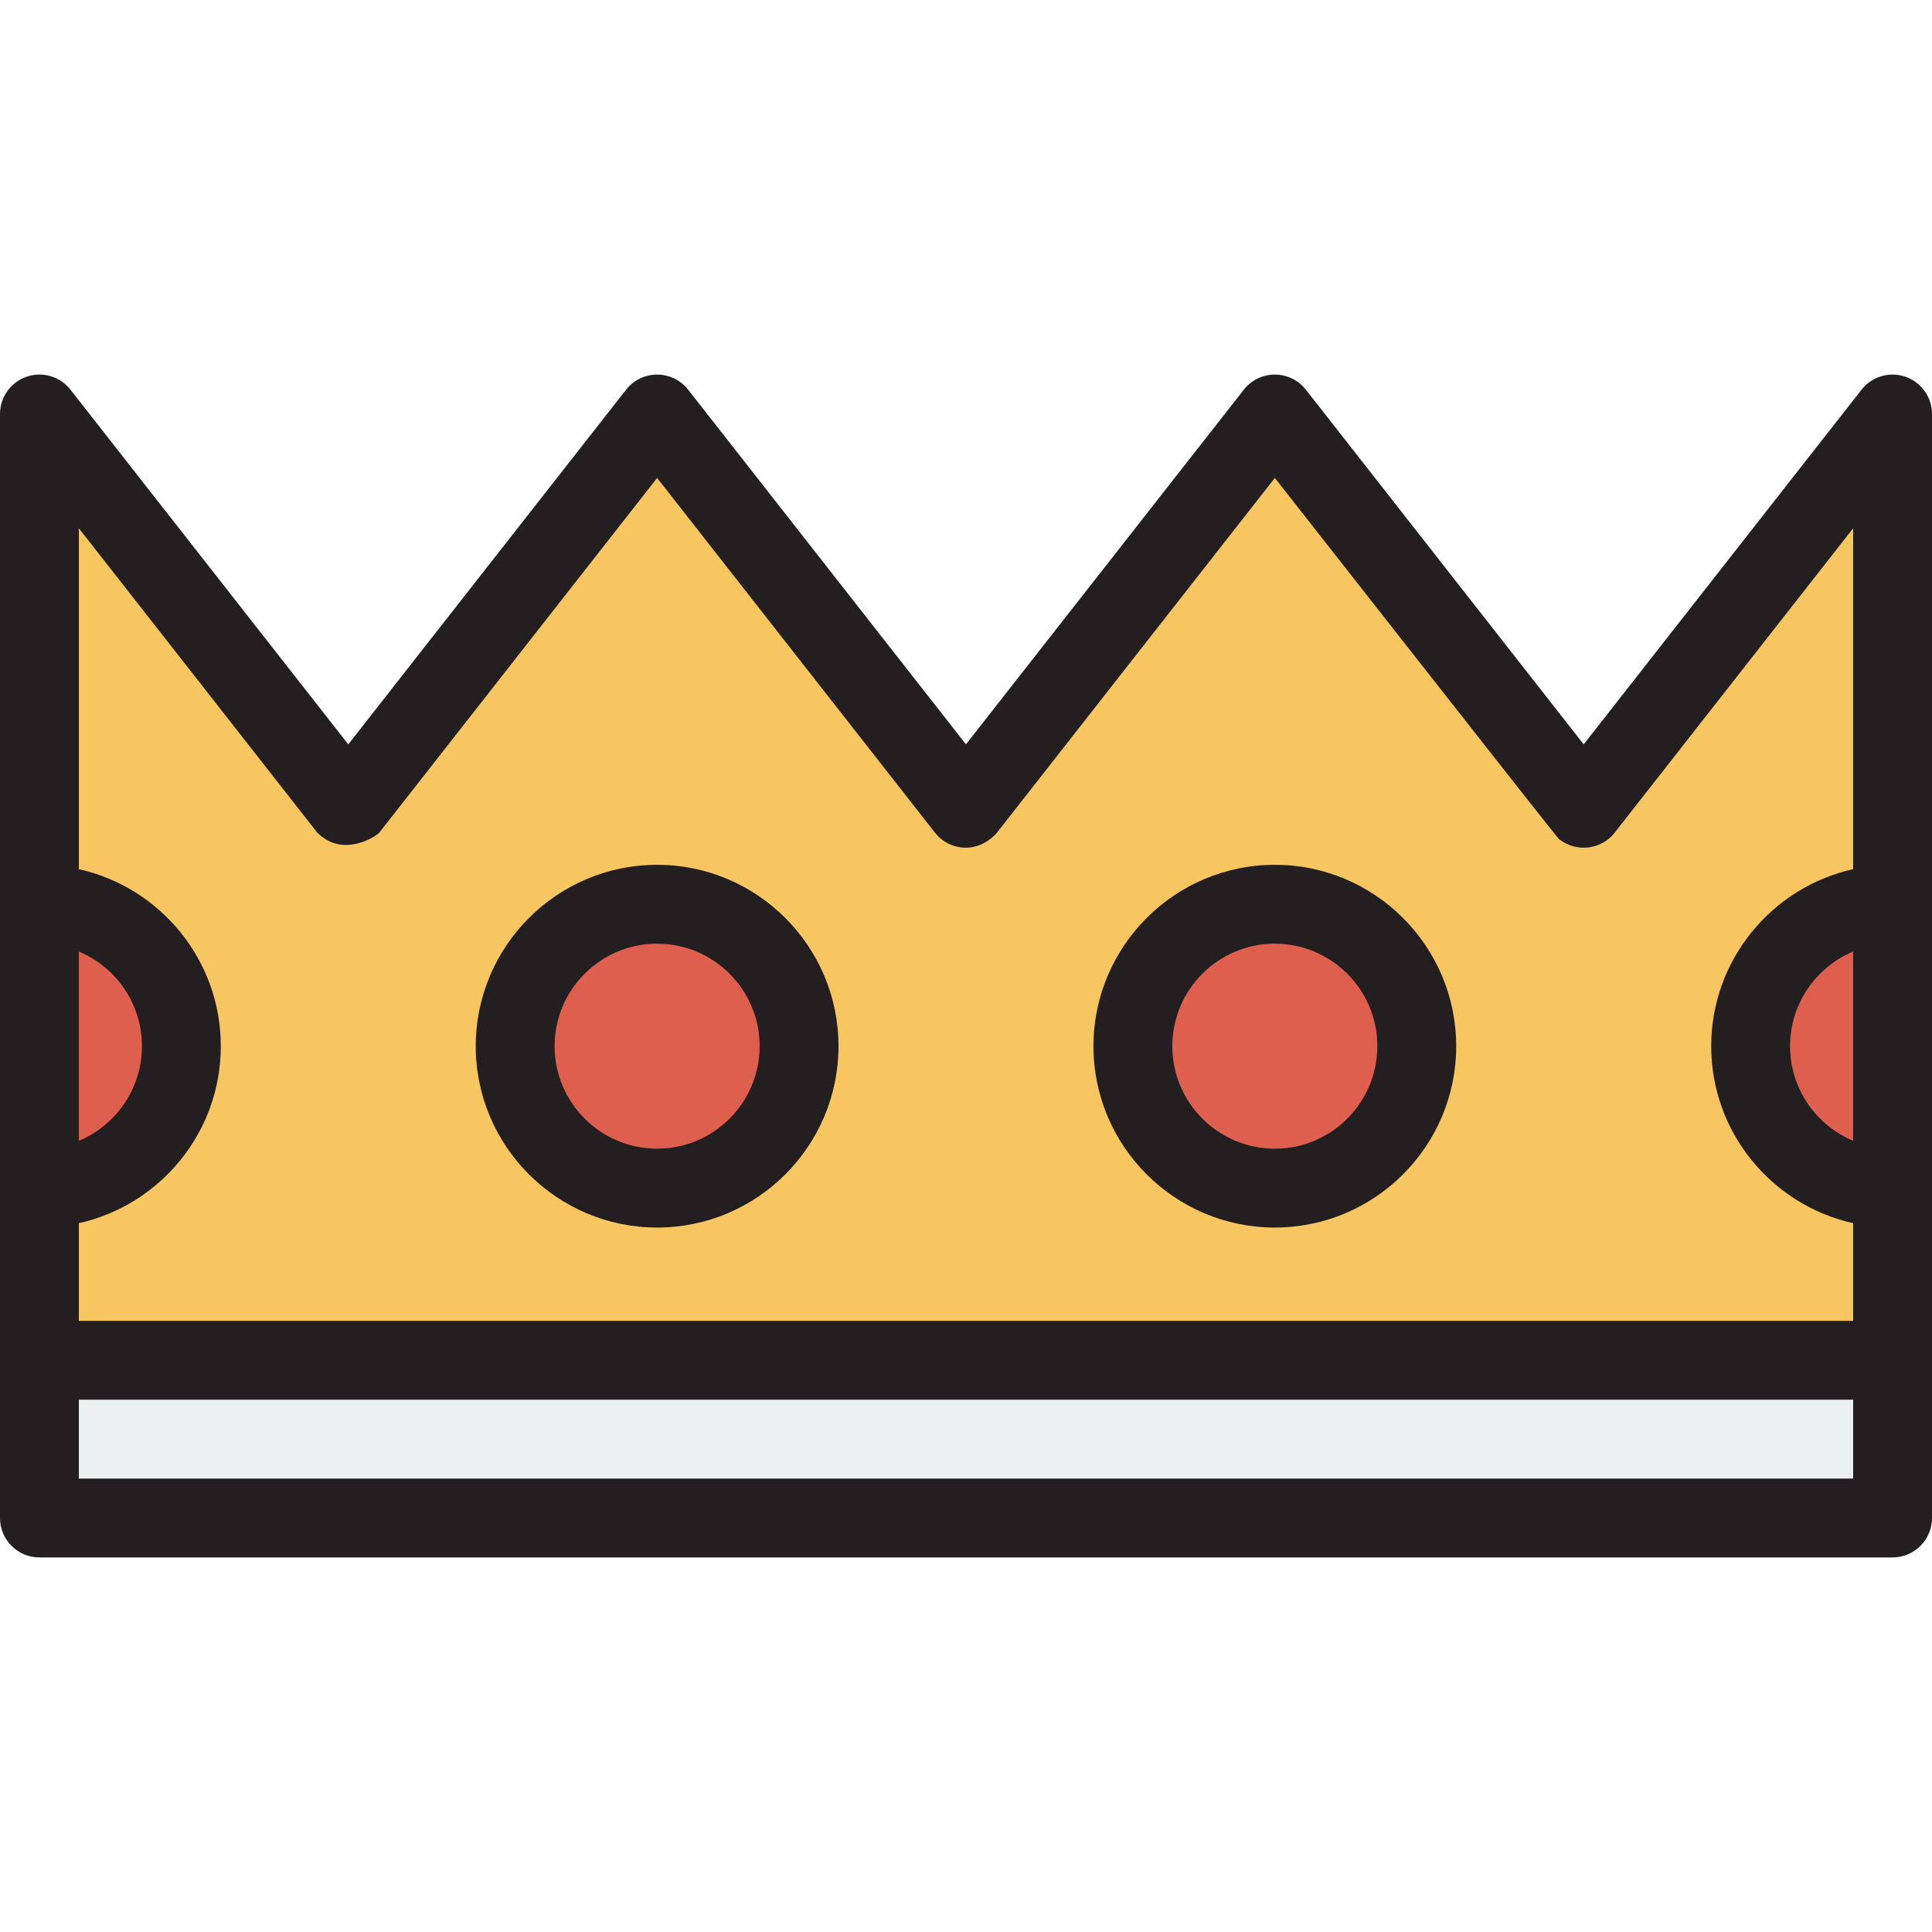
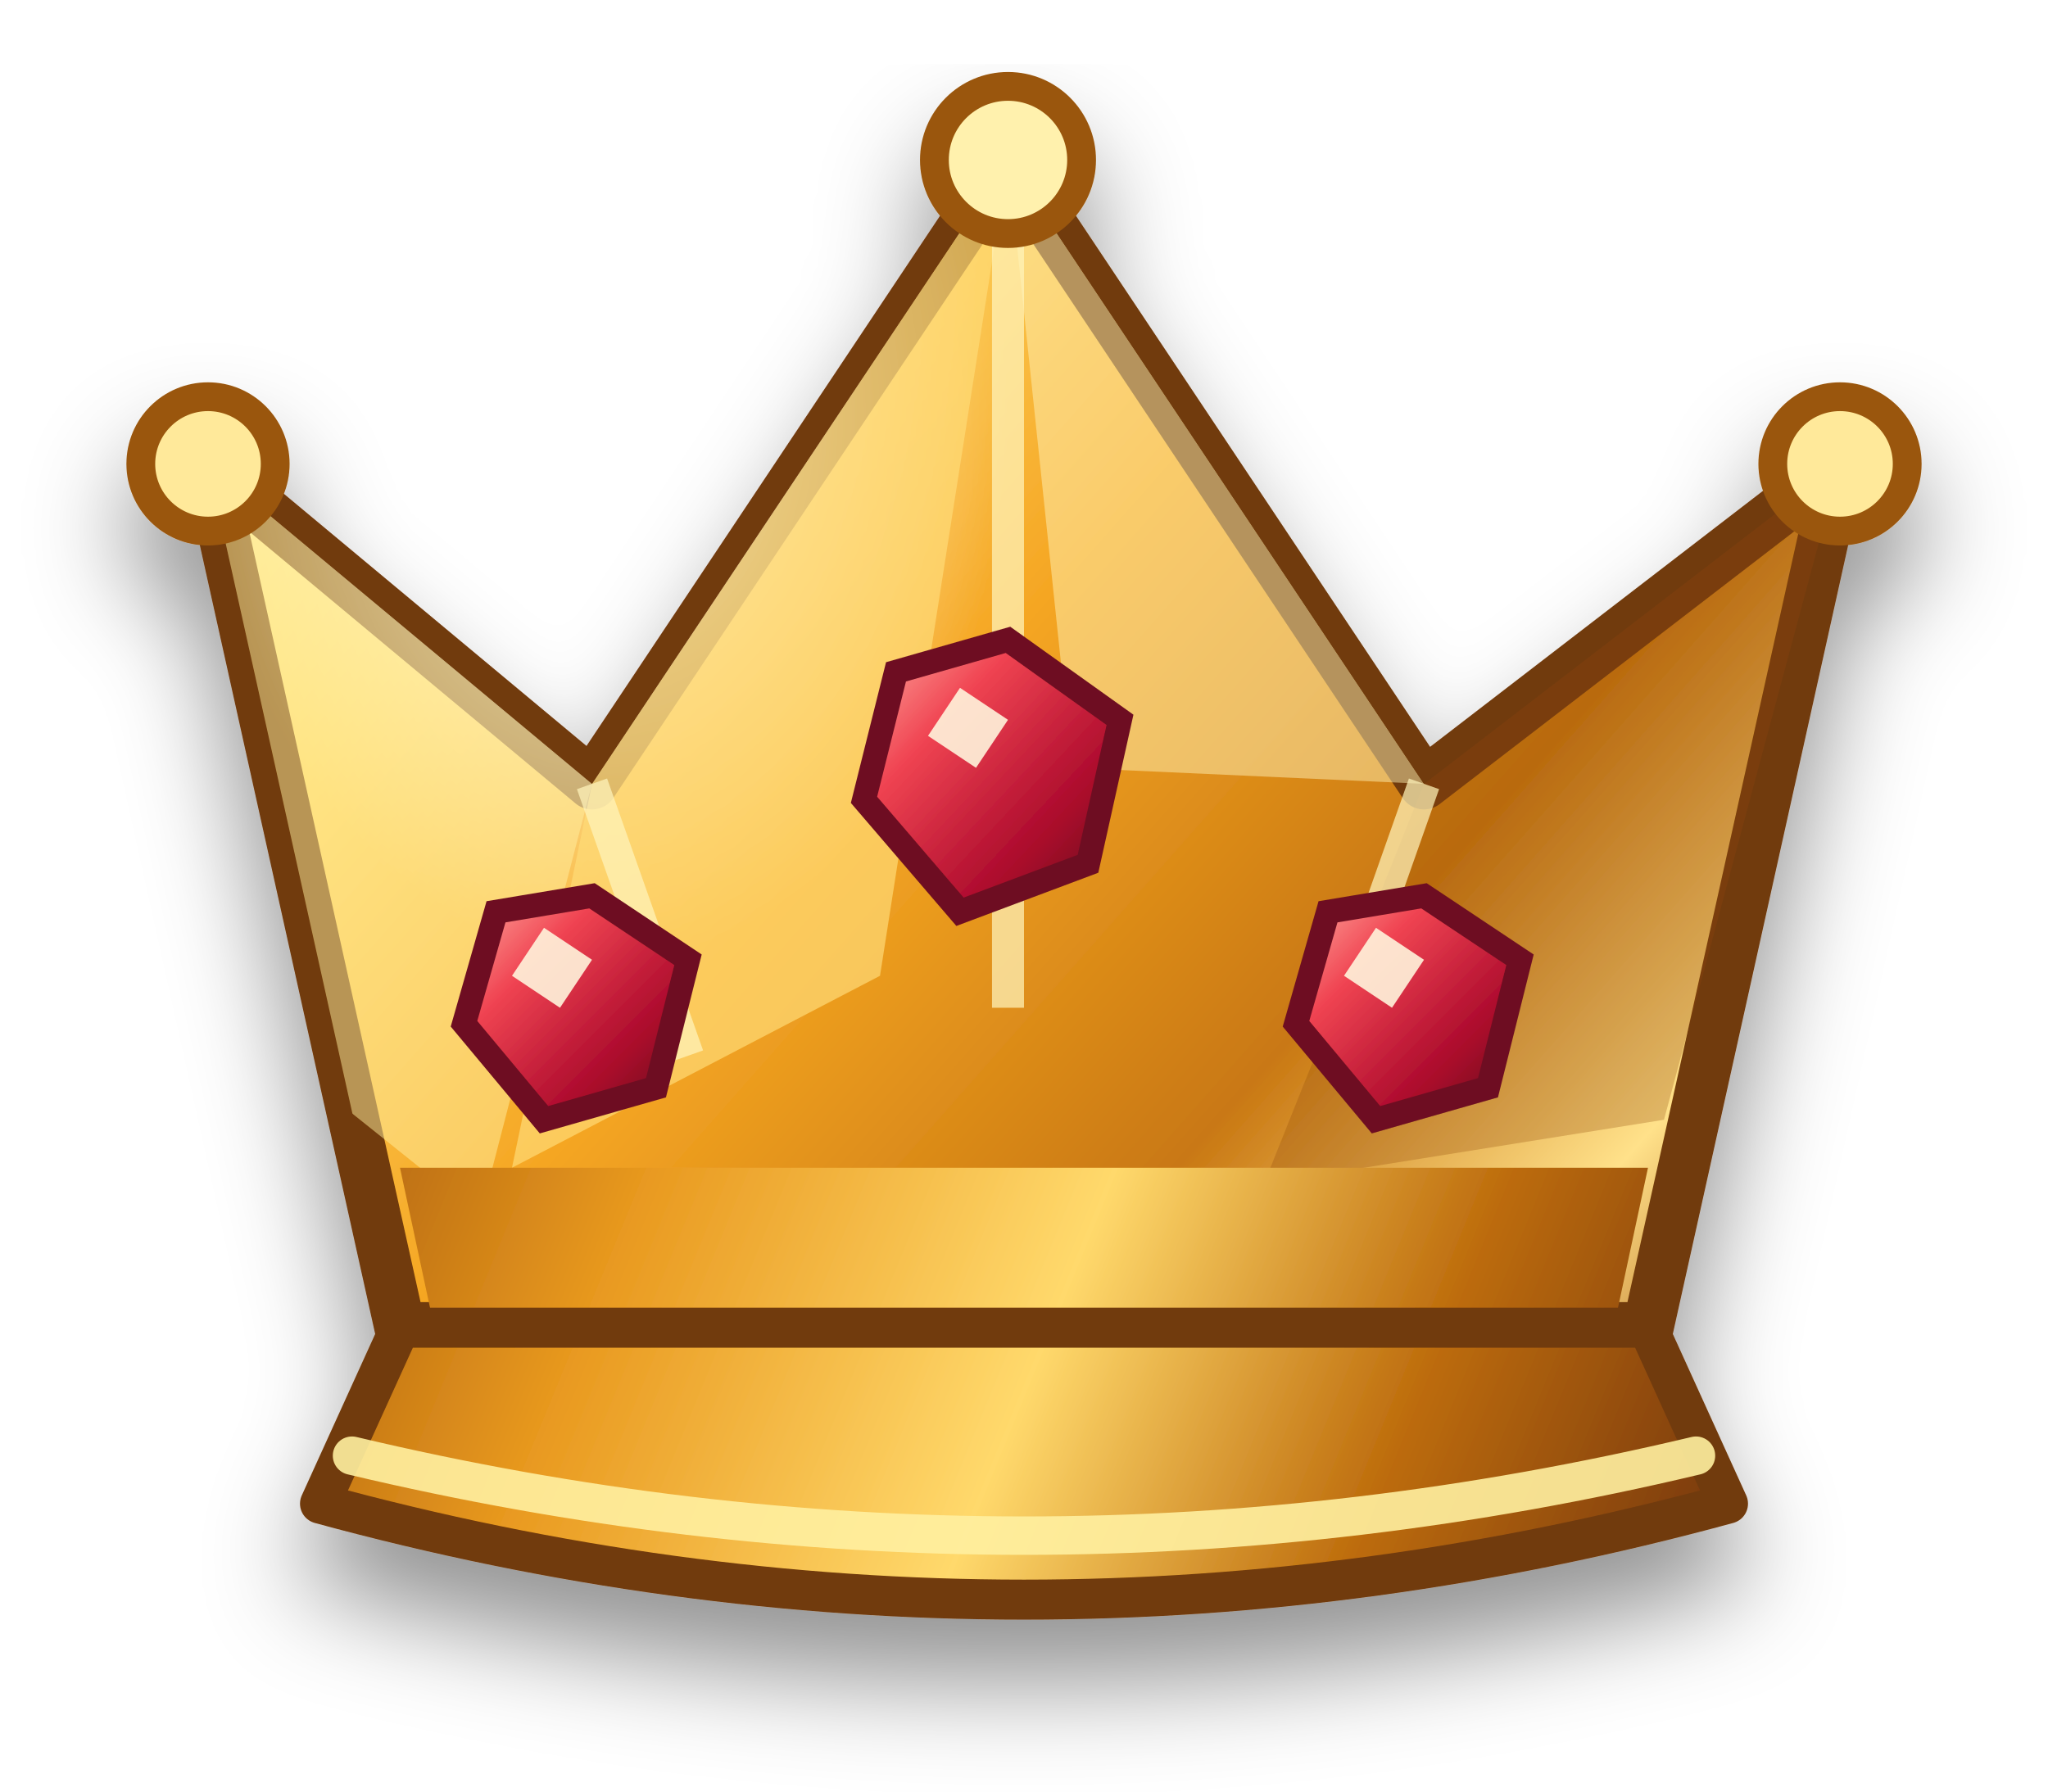
- <svg xmlns="http://www.w3.org/2000/svg" viewBox="0 0 512 512" role="img" aria-label="Premium crown">
-   <polygon fill="#F8C660" points="419.694,214.205 337.847,109.715 255.99,214.205 174.143,109.715 92.296,214.205 10.449,109.715 10.449,360.489 501.551,360.489 501.551,109.715" />
-   <rect x="10.449" y="360.489" width="491.102" height="41.796" fill="#ECF0F1" />
-   <g fill="#DF5F4E">
-     <circle cx="174.143" cy="277.242" r="37.616" />
-     <circle cx="337.836" cy="277.242" r="37.616" />
-     <path d="M501.551 314.863c-20.898 0-37.616-16.842-37.616-37.616 0-20.775 16.718-37.616 37.616-37.616z" />
-     <path d="M10.449 239.63c20.898 0 37.616 16.842 37.616 37.616 0 20.775-16.718 37.616-37.616 37.616z" />
-   </g>
-   <g fill="#231F20">
-     <path d="M504.959 99.838c-4.214-1.453-8.885-.074-11.634 3.434l-73.632 93.99-73.621-93.989c-1.981-2.529-5.013-4.005-8.225-4.005-3.211 0-6.245 1.477-8.225 4.005l-73.632 93.99-73.621-93.989c-1.981-2.529-5.013-4.005-8.225-4.005s-6.245 1.477-8.225 4.005l-73.621 93.989-73.621-93.989c-2.749-3.509-7.42-4.889-11.634-3.435C2.827 101.291 0 105.257 0 109.715v292.571c0 5.771 4.679 10.448 10.449 10.448h491.102c5.77 0 10.449-4.677 10.449-10.448V109.715c0-4.458-2.828-8.424-7.041-9.877zM491.102 302.324c-9.81-4.102-16.718-13.798-16.718-25.078 0-11.28 6.909-20.975 16.718-25.078zM84.07 220.648c6.988 6.988 15.874.706 16.366.095.028-.036.056-.059.086-.095l73.621-93.989 73.621 93.989c2.061 2.631 5.13 4.006 8.233 4.006 5.053 0 8.207-3.989 8.218-4.005l73.632-93.99s74.8 95.371 75.154 95.555c.085.071.162.147.249.216 4.543 3.559 11.109 2.762 14.669-1.782l63.182-80.653v90.343c-21.494 4.786-37.616 23.994-37.616 46.908 0 22.914 16.123 42.123 37.616 46.908v25.886H20.898v-25.886c21.494-4.786 37.616-23.994 37.616-46.908s-16.123-42.123-37.616-46.908v-90.34zM20.898 252.169c9.81 4.102 16.718 13.798 16.718 25.078 0 11.28-6.909 20.975-16.718 25.078zM491.102 391.836H20.898v-20.898h470.204z" />
-     <path d="M174.143 325.312c26.503 0 48.065-21.563 48.065-48.065 0-26.503-21.563-48.065-48.065-48.065s-48.065 21.563-48.065 48.065c-.001 26.502 21.562 48.065 48.065 48.065zm0-75.233c14.981 0 27.167 12.188 27.167 27.167 0 14.98-12.187 27.167-27.167 27.167-14.981 0-27.167-12.188-27.167-27.167-.001-14.979 12.186-27.167 27.167-27.167z" />
-     <path d="M337.842 325.312c26.503 0 48.065-21.563 48.065-48.065 0-26.503-21.563-48.065-48.065-48.065-26.503 0-48.065 21.563-48.065 48.065-.001 26.502 21.562 48.065 48.065 48.065zm0-75.233c14.981 0 27.167 12.188 27.167 27.167 0 14.98-12.187 27.167-27.167 27.167-14.981 0-27.167-12.188-27.167-27.167-.001-14.979 12.186-27.167 27.167-27.167z" />
+ <svg xmlns="http://www.w3.org/2000/svg" viewBox="0 0 128 112" role="img" aria-label="WAGRAM Premium">
+   <defs>
+     <linearGradient id="goldBody" x1="18" y1="18" x2="104" y2="94" gradientUnits="userSpaceOnUse">
+       <stop offset="0" stop-color="#fff2a6" />
+       <stop offset=".18" stop-color="#ffd968" />
+       <stop offset=".42" stop-color="#f5a623" />
+       <stop offset=".68" stop-color="#c97812" />
+       <stop offset=".86" stop-color="#ffe18a" />
+       <stop offset="1" stop-color="#a9570a" />
+     </linearGradient>
+     <linearGradient id="goldSide" x1="20" y1="54" x2="108" y2="90" gradientUnits="userSpaceOnUse">
+       <stop stop-color="#9e5108" />
+       <stop offset=".28" stop-color="#e99a20" />
+       <stop offset=".56" stop-color="#ffd96c" />
+       <stop offset=".8" stop-color="#bd6c0c" />
+       <stop offset="1" stop-color="#7e3d08" />
+     </linearGradient>
+     <linearGradient id="goldRim" x1="22" y1="78" x2="106" y2="92" gradientUnits="userSpaceOnUse">
+       <stop stop-color="#fff0a0" />
+       <stop offset=".5" stop-color="#f7b936" />
+       <stop offset="1" stop-color="#9d5008" />
+     </linearGradient>
+     <linearGradient id="ruby" x1="0" y1="0" x2="1" y2="1">
+       <stop stop-color="#ffb0a3" />
+       <stop offset=".3" stop-color="#f04452" />
+       <stop offset=".72" stop-color="#a9082b" />
+       <stop offset="1" stop-color="#5d061b" />
+     </linearGradient>
+     <radialGradient id="shine" cx="0" cy="0" r="1" gradientTransform="matrix(25 0 0 34 38 26)" gradientUnits="userSpaceOnUse">
+       <stop stop-color="#fff" stop-opacity=".9" />
+       <stop offset="1" stop-color="#fff" stop-opacity="0" />
+     </radialGradient>
+     <filter id="shadow" x="-30%" y="-30%" width="160%" height="180%">
+       <feGaussianBlur in="SourceAlpha" stdDeviation="3.2" />
+       <feOffset dy="4" />
+       <feComponentTransfer>
+         <feFuncA type="linear" slope=".42" />
+       </feComponentTransfer>
+       <feMerge>
+         <feMergeNode />
+         <feMergeNode in="SourceGraphic" />
+       </feMerge>
+     </filter>
+     <clipPath id="crownClip">
+       <path d="M13 29 37 49 63 10 89 49 115 29 103 83H25L13 29Z" />
+     </clipPath>
+   </defs>
+   <g filter="url(#shadow)">
+     <path d="M13 29 37 49 63 10 89 49 115 29 103 83H25L13 29Z" fill="url(#goldBody)" stroke="#713a08" stroke-width="3.2" stroke-linejoin="round" />
+     <g clip-path="url(#crownClip)">
+       <path d="M8 17 37 49 63 10 89 49 120 22 108 91 17 91Z" fill="url(#shine)" />
+       <path d="M13 29 37 49 30 76 20 68Z" fill="#fff0a0" opacity=".5" />
+       <path d="M63 10 67 48 89 49Z" fill="#fff4bb" opacity=".48" />
+       <path d="M37 49 63 10 55 61 32 73Z" fill="#ffdc77" opacity=".68" />
+       <path d="M89 49 115 29 104 70 79 74Z" fill="#8f4808" opacity=".28" />
+       <path d="M25 73H103L100 87H28Z" fill="url(#goldSide)" />
+       <path d="M18 82H110L106 94H22Z" fill="url(#goldRim)" />
+     </g>
+     <path d="M25 83H103L108 94Q64 106 20 94Z" fill="url(#goldSide)" stroke="#713a08" stroke-width="2.5" stroke-linejoin="round" />
+     <path d="M22 91Q64 101 106 91" fill="none" stroke="#fff0a0" stroke-width="2.4" stroke-linecap="round" opacity=".9" />
+     <path d="M37 49 43 66M63 10 63 63M89 49 83 66" fill="none" stroke="#fff4bb" stroke-width="2" opacity=".72" />
+     <g stroke="#6e1020" stroke-width="1.5">
+       <path d="m37 56 6 4-2 8-7 2-5-6 2-7Z" fill="url(#ruby)" />
+       <path d="m63 40 7 5-2 9-8 3-6-7 2-8Z" fill="url(#ruby)" />
+       <path d="m89 56 6 4-2 8-7 2-5-6 2-7Z" fill="url(#ruby)" />
+     </g>
+     <g fill="#fff4dc" opacity=".9">
+       <path d="m34 58 3 2-2 3-3-2Z" />
+       <path d="m60 43 3 2-2 3-3-2Z" />
+       <path d="m86 58 3 2-2 3-3-2Z" />
+     </g>
+     <circle cx="13" cy="29" r="4.2" fill="#ffe99a" stroke="#9a570d" stroke-width="1.8" />
+     <circle cx="63" cy="10" r="4.6" fill="#fff1ad" stroke="#9a570d" stroke-width="1.8" />
+     <circle cx="115" cy="29" r="4.2" fill="#ffe99a" stroke="#9a570d" stroke-width="1.8" />
  </g>
</svg>
